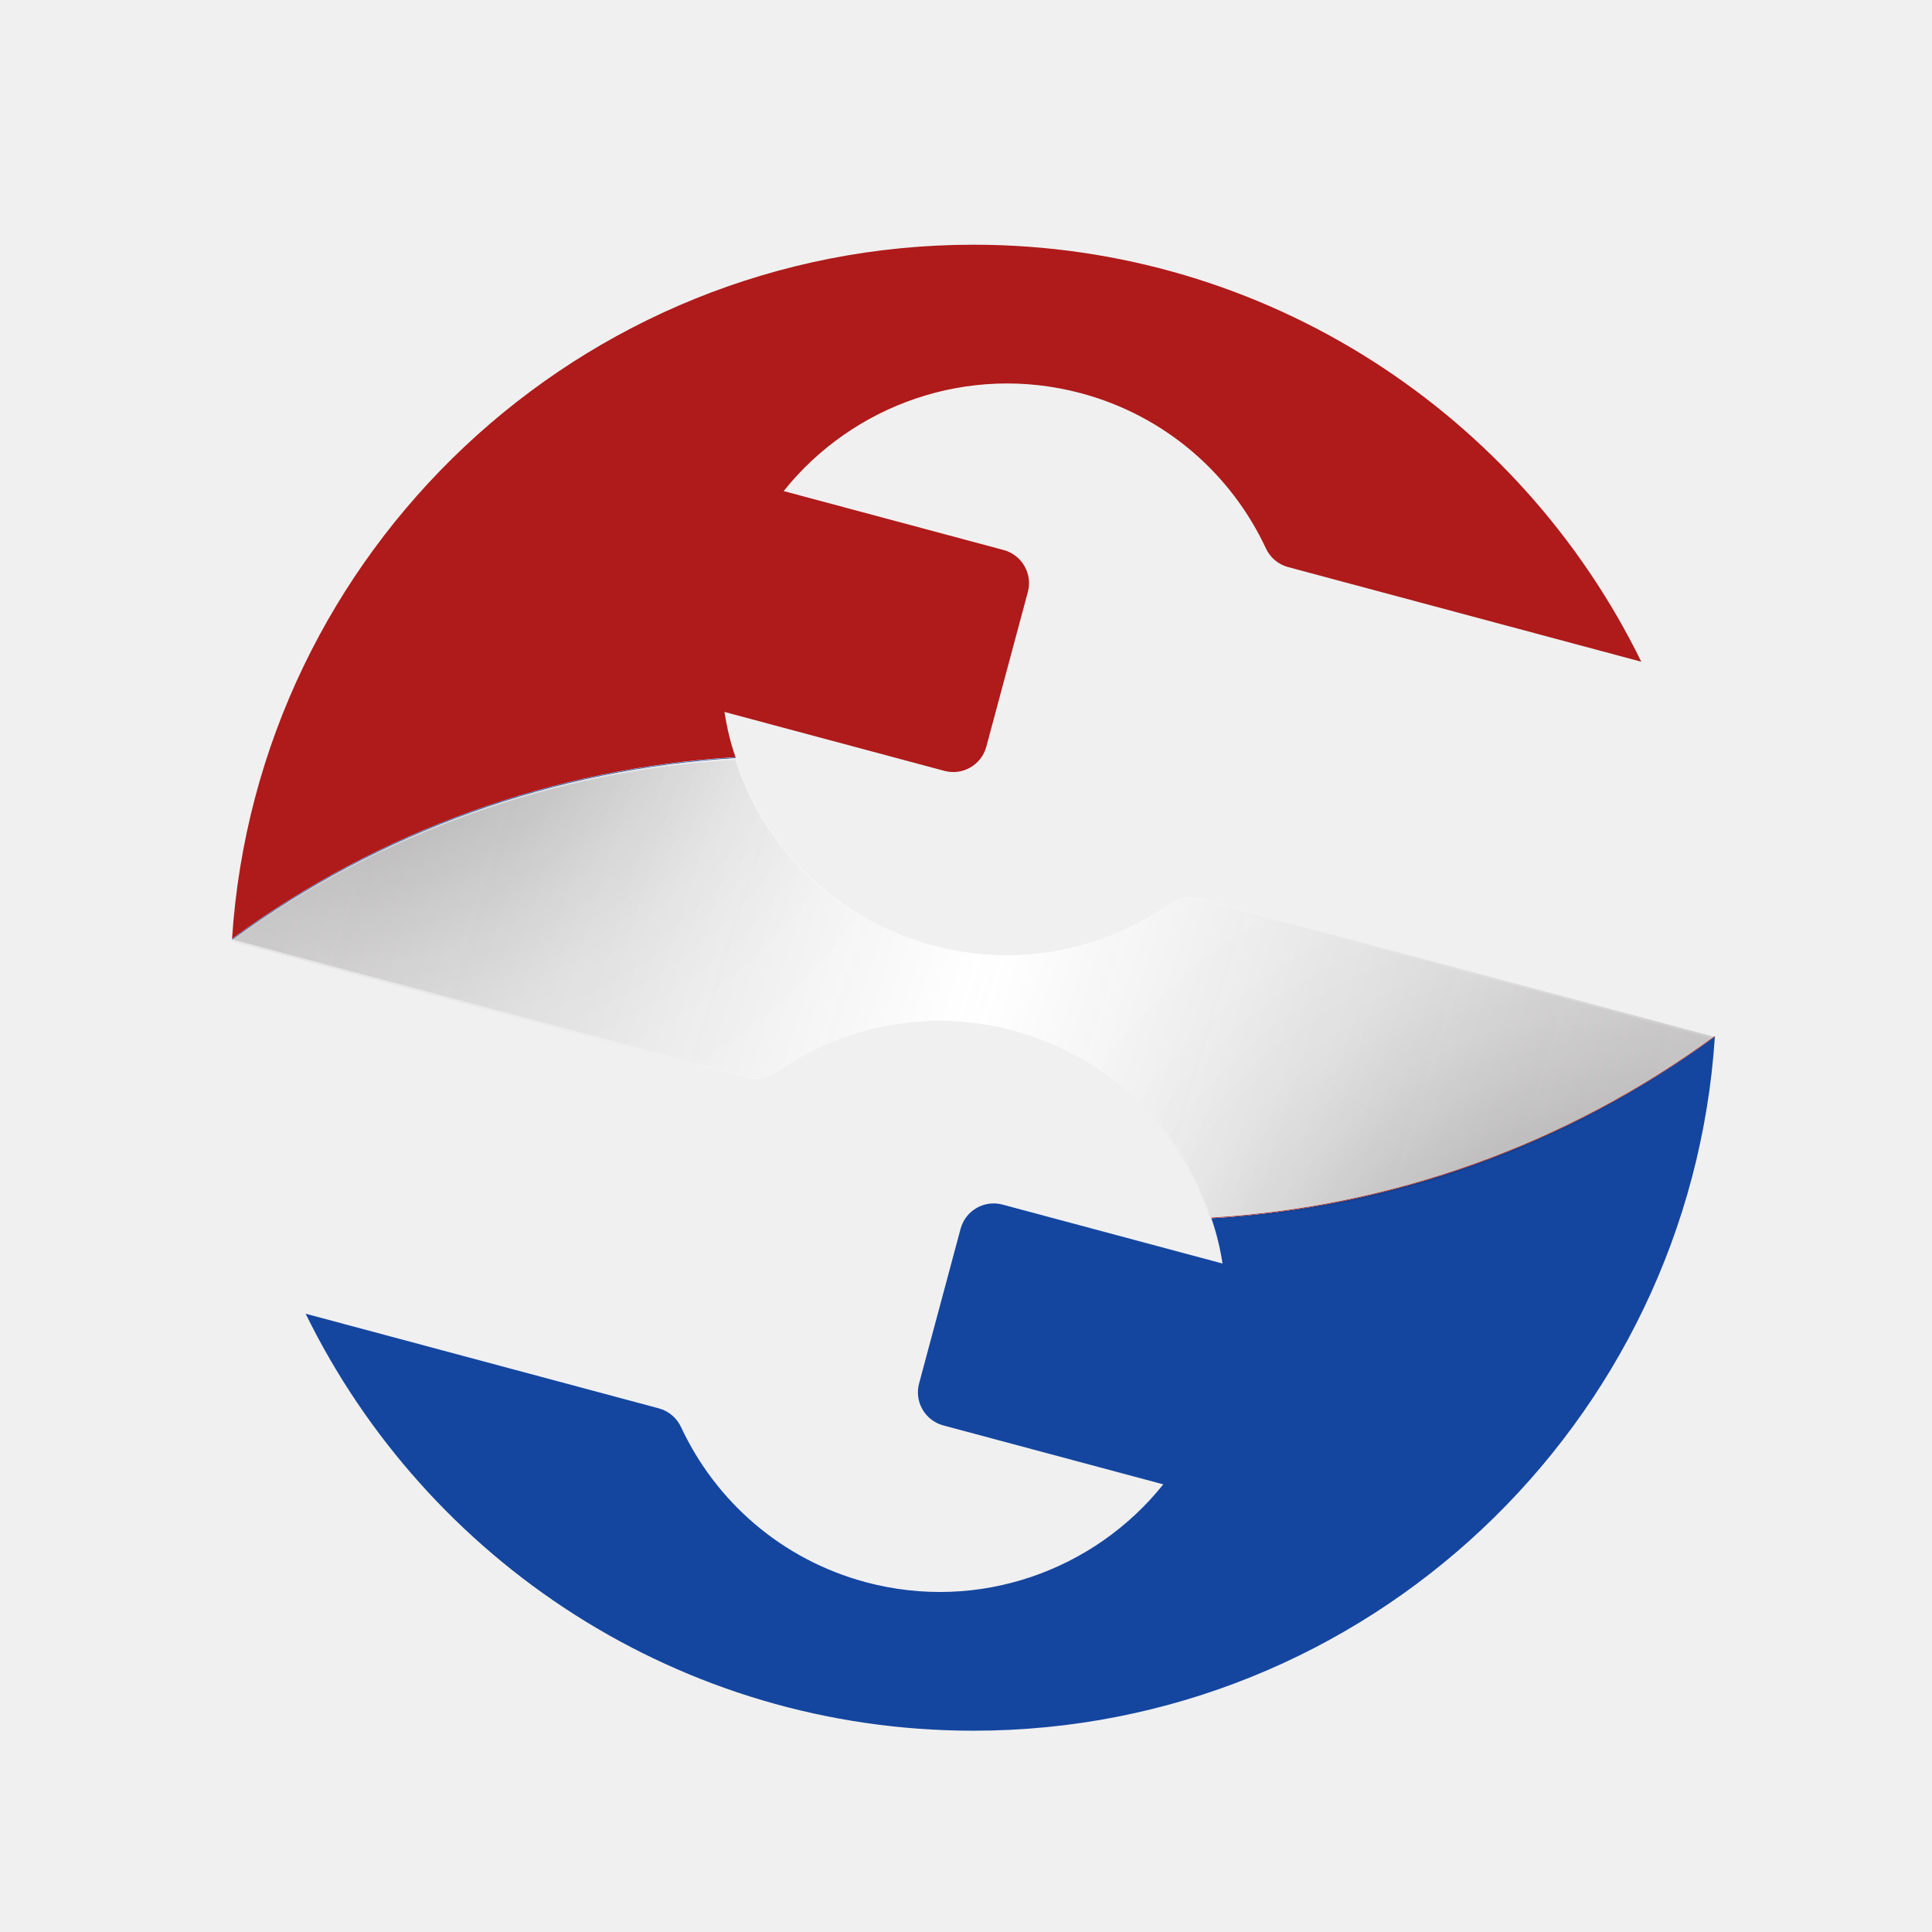
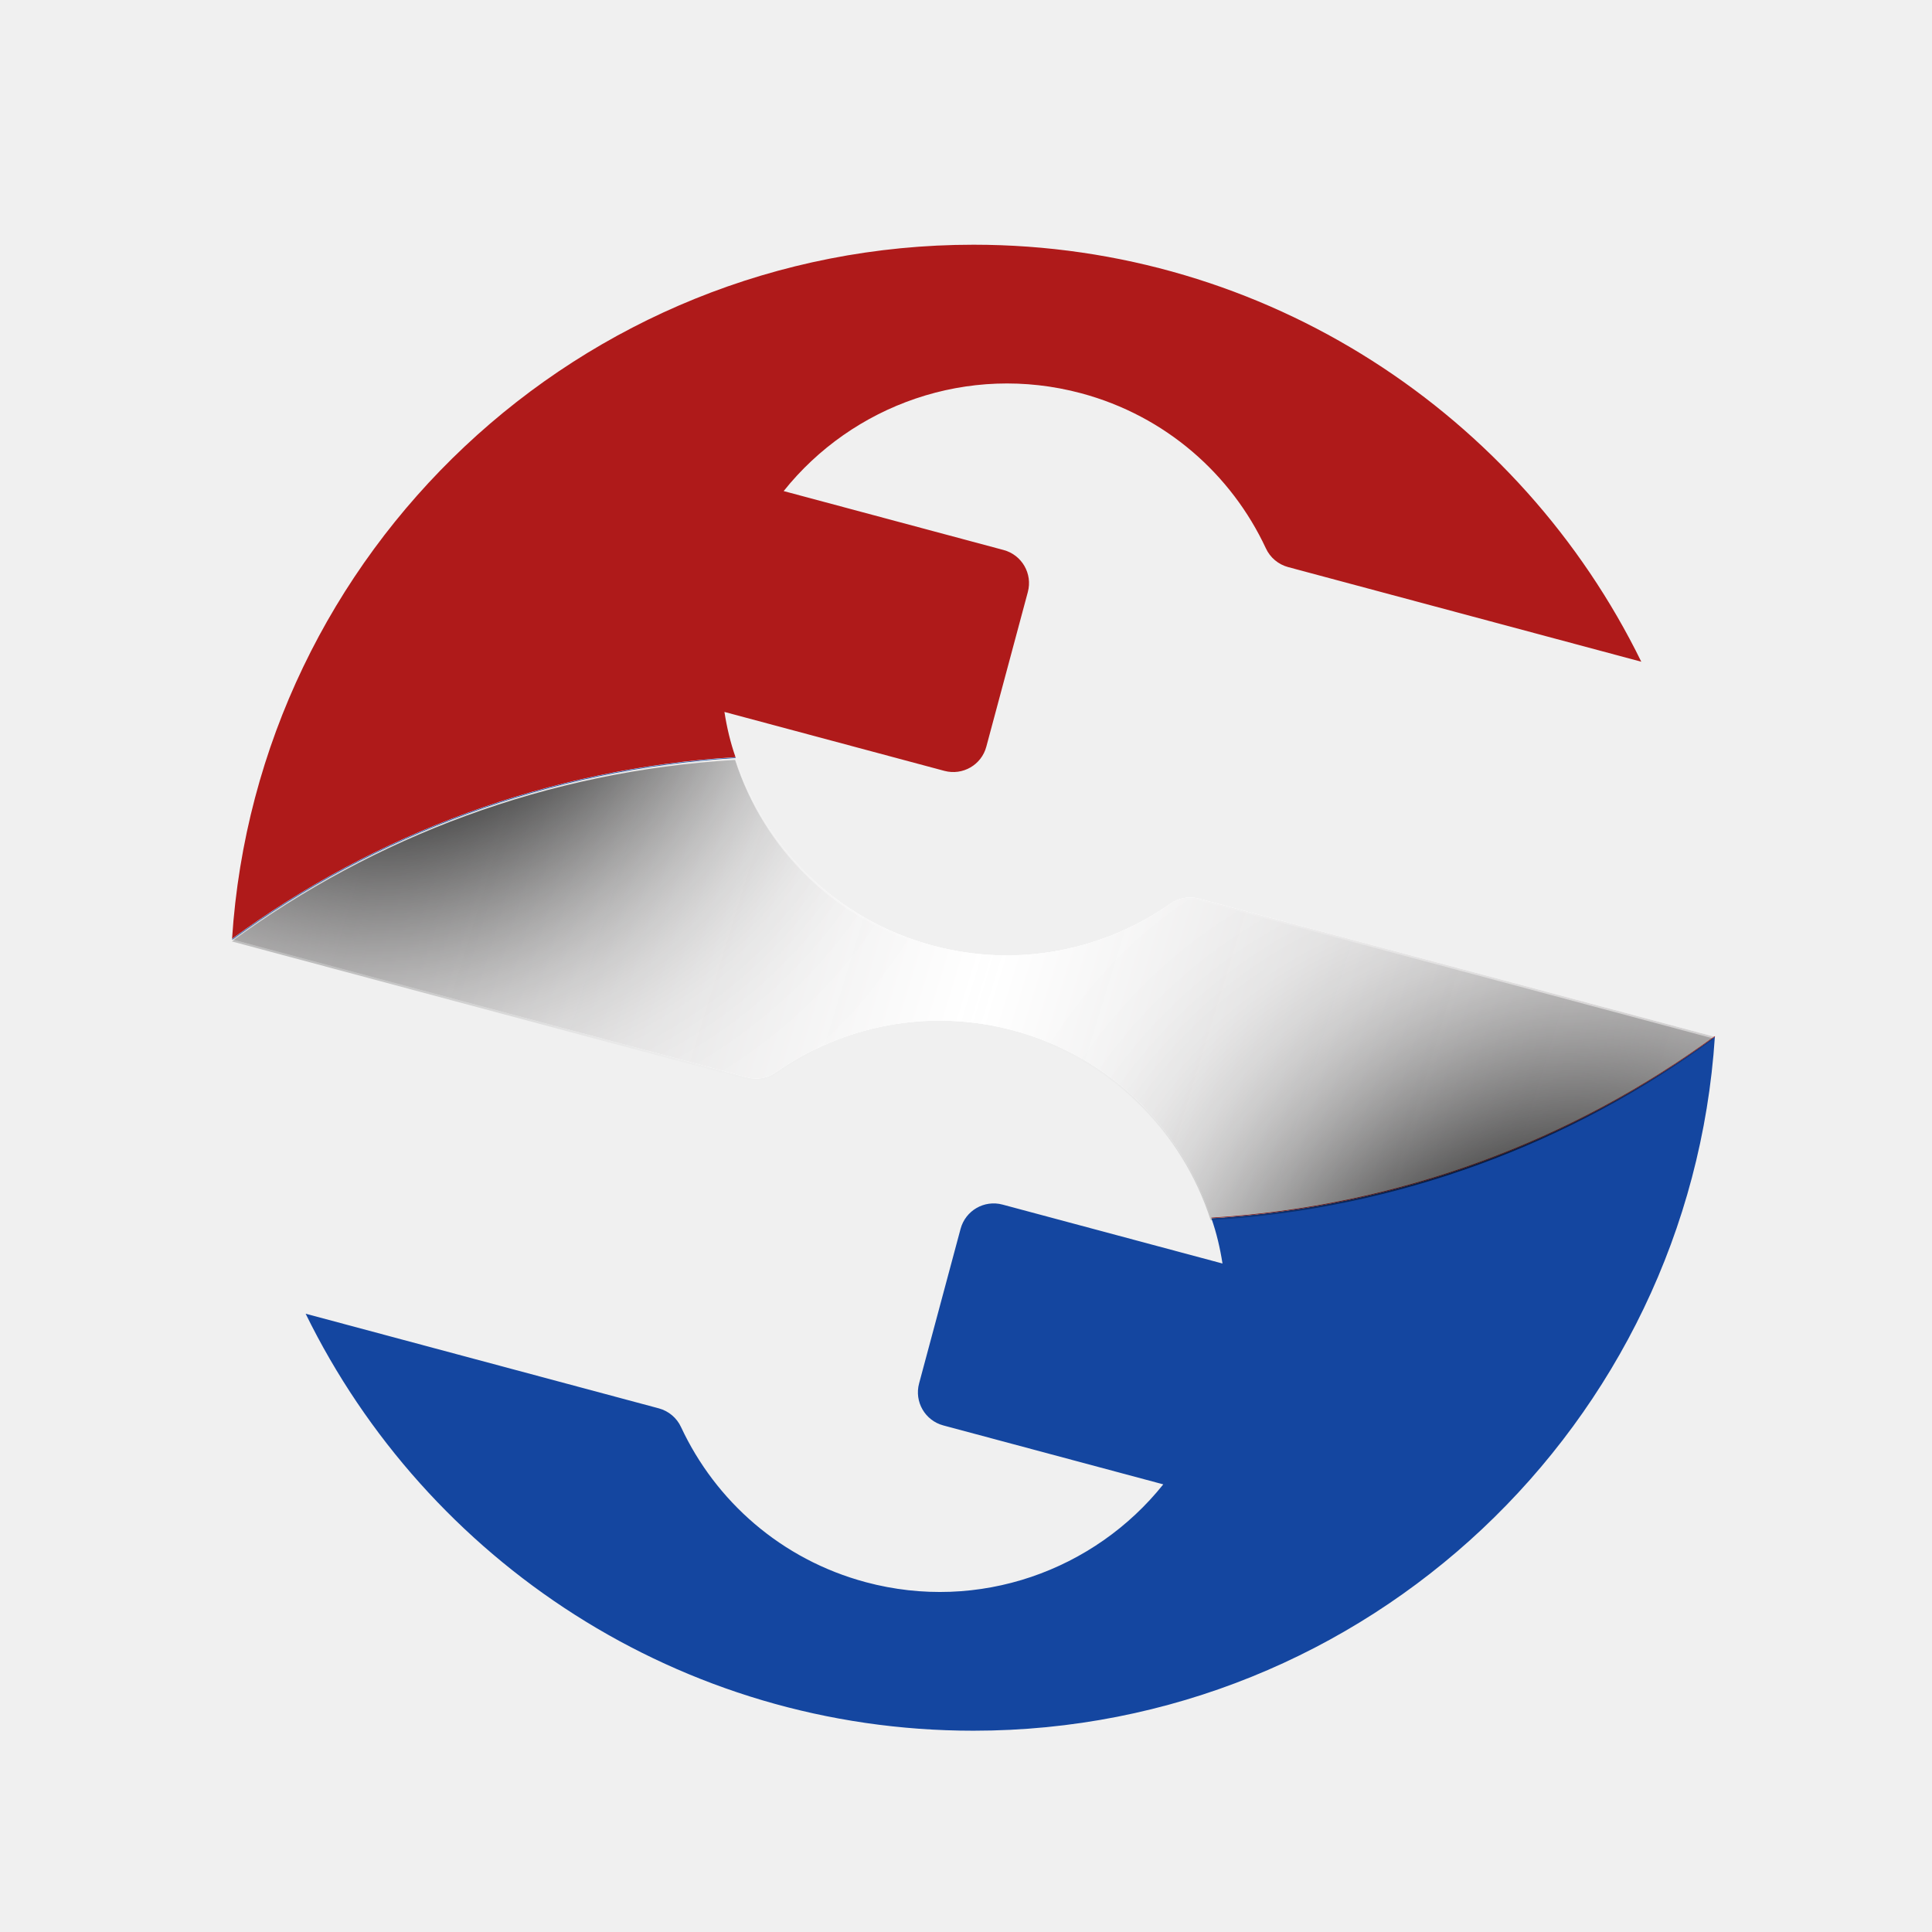
<svg xmlns="http://www.w3.org/2000/svg" width="150" height="150" viewBox="0 0 150 150" fill="none">
-   <path fill-rule="evenodd" clip-rule="evenodd" d="M133.142 80.487c-1.962 30.071-27.009 53.885-57.568 53.885-22.767 0-42.462-13.211-51.844-32.376l27.418 7.348c.763.205 1.402.74 1.73 1.46 2.672 5.726 7.767 10.274 14.344 12.037 8.786 2.353 17.76-.916 23.094-7.596 0 0-11.742-3.147-17.077-4.575a2.66 2.66 0 01-1.881-3.261c.87-3.237 2.352-8.765 3.221-12.003a2.66 2.66 0 013.258-1.882l17.077 4.575a19.623 19.623 0 00-.861-3.51 73.45 73.45 0 0039.089-14.102z" fill="#1446A0" />
-   <path fill-rule="evenodd" clip-rule="evenodd" d="M57.089 58.844a22.057 22.057 0 0015.328 14.571c6.577 1.763 13.26.371 18.444-3.246a2.663 2.663 0 012.228-.397c6.852 1.83 39.994 10.712 39.994 10.712a73.249 73.249 0 01-39.071 14.09 22.056 22.056 0 00-15.329-14.57c-6.577-1.763-13.26-.372-18.444 3.244a2.65 2.65 0 01-2.218.399c-6.861-1.831-40.003-10.712-40.003-10.712a73.242 73.242 0 0139.07-14.091z" fill="#fff" />
-   <path fill-rule="evenodd" clip-rule="evenodd" d="M57.088 58.844a22.057 22.057 0 0015.329 14.571c6.577 1.763 13.26.371 18.444-3.246a2.663 2.663 0 012.227-.397c6.853 1.83 39.994 10.712 39.994 10.712a73.243 73.243 0 01-39.07 14.09 22.055 22.055 0 00-15.329-14.57c-6.577-1.763-13.26-.372-18.444 3.245a2.65 2.65 0 01-2.219.398 94628.547 94628.547 0 01-40.003-10.712 73.241 73.241 0 0139.071-14.091z" fill="#fff" />
-   <path fill-rule="evenodd" clip-rule="evenodd" d="M57.088 58.844a22.057 22.057 0 0015.329 14.571c6.577 1.763 13.26.371 18.444-3.246a2.663 2.663 0 012.227-.397c6.853 1.83 39.994 10.712 39.994 10.712a73.243 73.243 0 01-39.07 14.09 22.055 22.055 0 00-15.329-14.57c-6.577-1.763-13.26-.372-18.444 3.245a2.65 2.65 0 01-2.219.398 94628.547 94628.547 0 01-40.003-10.712 73.241 73.241 0 0139.071-14.091z" fill="url(#paint0_linear)" />
-   <path fill-rule="evenodd" clip-rule="evenodd" d="M18.017 72.886C19.98 42.816 45.027 19 75.585 19c22.767 0 42.462 13.212 51.844 32.376l-27.418-7.347a2.663 2.663 0 01-1.73-1.46c-2.672-5.726-7.767-10.274-14.344-12.037-8.787-2.353-17.76.915-23.094 7.595 0 0 11.742 3.148 17.077 4.576a2.662 2.662 0 011.881 3.26c-.87 3.239-2.352 8.766-3.222 12.003a2.655 2.655 0 01-3.257 1.884c-5.325-1.428-17.077-4.576-17.077-4.576.187 1.198.462 2.374.861 3.51a73.448 73.448 0 00-39.089 14.102zM133.154 80.46l-.002.022c-11.085 8.128-24.517 13.235-39.085 14.102l-.017-.043a73.396 73.396 0 0039.071-14.09l.033.01z" fill="#AF1A1A" />
-   <path fill-rule="evenodd" clip-rule="evenodd" d="M57.104 58.809l.018.043a73.396 73.396 0 00-39.071 14.09l-.034-.01.002-.02c11.085-8.129 24.517-13.236 39.085-14.103z" fill="#1446A0" />
-   <mask id="a" maskUnits="userSpaceOnUse" x="18" y="59" width="116" height="36">
-     <path fill-rule="evenodd" clip-rule="evenodd" d="M57.071 59a22.057 22.057 0 0015.328 14.571c6.577 1.763 13.26.371 18.444-3.245a2.663 2.663 0 012.228-.398c6.852 1.83 39.994 10.712 39.994 10.712a73.25 73.25 0 01-39.07 14.091 22.055 22.055 0 00-15.33-14.571c-6.576-1.763-13.26-.371-18.443 3.245a2.65 2.65 0 01-2.219.398C51.143 81.973 18 73.091 18 73.091A73.24 73.24 0 0157.071 59z" fill="red" />
+   <path fill-rule="evenodd" clip-rule="evenodd" d="M133.142 80.487C131.18 110.558 106.133 134.372 75.574 134.372C52.807 134.372 33.112 121.161 23.73 101.996C23.73 101.996 45.662 107.874 51.148 109.344C51.911 109.549 52.55 110.084 52.878 110.804C55.55 116.53 60.645 121.078 67.222 122.841C76.008 125.194 84.982 121.925 90.316 115.245C90.316 115.245 78.574 112.098 73.239 110.67C71.819 110.29 70.976 108.83 71.358 107.409C72.227 104.172 73.71 98.644 74.579 95.406C74.961 93.986 76.417 93.143 77.837 93.524C83.162 94.951 94.914 98.099 94.914 98.099C94.727 96.9 94.452 95.724 94.053 94.59C108.618 93.713 122.056 88.612 133.142 80.487Z" fill="#1446A0" />
+   <path fill-rule="evenodd" clip-rule="evenodd" d="M57.089 58.844C59.307 65.745 64.89 71.4 72.417 73.415C78.994 75.178 85.677 73.786 90.861 70.169C91.509 69.713 92.317 69.566 93.089 69.772C99.941 71.603 133.083 80.484 133.083 80.484C122.006 88.609 108.577 93.71 94.012 94.575C91.793 87.673 86.21 82.018 78.683 80.003C72.106 78.241 65.423 79.632 60.239 83.248C59.592 83.706 58.784 83.851 58.021 83.647C51.16 81.816 18.018 72.935 18.018 72.935C29.095 64.809 42.523 59.708 57.089 58.844Z" fill="white" />
+   <path fill-rule="evenodd" clip-rule="evenodd" d="M57.088 58.844C59.307 65.745 64.89 71.4 72.417 73.415C78.994 75.178 85.677 73.786 90.861 70.169C91.508 69.713 92.316 69.567 93.088 69.772C99.941 71.603 133.082 80.484 133.082 80.484C122.006 88.609 108.577 93.71 94.011 94.575C91.793 87.673 86.21 82.018 78.683 80.004C72.106 78.241 65.423 79.632 60.239 83.249C59.591 83.706 58.784 83.851 58.02 83.647C51.159 81.816 18.017 72.935 18.017 72.935C29.094 64.809 42.523 59.708 57.088 58.844Z" fill="white" />
+   <path fill-rule="evenodd" clip-rule="evenodd" d="M57.088 58.844C59.307 65.745 64.89 71.4 72.417 73.415C78.994 75.178 85.677 73.786 90.861 70.169C91.508 69.713 92.316 69.567 93.088 69.772C99.941 71.603 133.082 80.484 133.082 80.484C122.006 88.609 108.577 93.71 94.011 94.575C91.793 87.673 86.21 82.018 78.683 80.004C72.106 78.241 65.423 79.632 60.239 83.249C59.591 83.706 58.784 83.851 58.02 83.647C51.159 81.816 18.017 72.935 18.017 72.935C29.094 64.809 42.523 59.708 57.088 58.844Z" fill="url(#paint0_linear)" />
+   <path fill-rule="evenodd" clip-rule="evenodd" d="M18.017 72.886C19.979 42.815 45.026 19 75.585 19C98.352 19 118.047 32.212 127.429 51.376C127.429 51.376 105.497 45.498 100.011 44.029C99.248 43.824 98.609 43.288 98.281 42.569C95.609 36.843 90.514 32.295 83.938 30.532C75.15 28.179 66.177 31.447 60.843 38.127C60.843 38.127 72.585 41.275 77.92 42.703C79.34 43.083 80.183 44.544 79.801 45.964C78.931 49.202 77.449 54.729 76.579 57.966C76.207 59.387 74.742 60.23 73.322 59.85C67.997 58.422 56.245 55.274 56.245 55.274C56.431 56.472 56.707 57.648 57.106 58.784C42.541 59.661 29.103 64.761 18.017 72.886Z" fill="#AF1A1A" />
+   <path fill-rule="evenodd" clip-rule="evenodd" d="M133.154 80.46L133.152 80.482C122.067 88.61 108.635 93.717 94.067 94.584L94.049 94.541C108.61 93.667 122.038 88.571 133.121 80.45L133.154 80.46Z" fill="#AF1A1A" />
+   <path fill-rule="evenodd" clip-rule="evenodd" d="M57.104 58.809L57.122 58.852C42.562 59.726 29.134 64.822 18.051 72.943L18.017 72.933L18.019 72.911C29.104 64.783 42.536 59.676 57.104 58.809Z" fill="#1446A0" />
+   <mask id="mask0" mask-type="alpha" maskUnits="userSpaceOnUse" x="18" y="59" width="116" height="36">
+     <path fill-rule="evenodd" clip-rule="evenodd" d="M57.071 59C59.29 65.901 64.873 71.557 72.399 73.571C78.976 75.334 85.66 73.942 90.843 70.326C91.491 69.869 92.299 69.723 93.071 69.928C99.923 71.759 133.065 80.64 133.065 80.64C121.988 88.765 108.559 93.867 93.994 94.731C91.775 87.829 86.192 82.175 78.666 80.16C72.089 78.397 65.405 79.789 60.222 83.405C59.574 83.862 58.766 84.007 58.003 83.803C51.142 81.972 18 73.091 18 73.091C29.077 64.965 42.506 59.864 57.071 59Z" fill="#FF0000" />
  </mask>
-   <g mask="url(#a)">
+   <g mask="url(#mask0)">
    <g filter="url(#filter0_f)">
-       <circle cx="30" cy="44" r="25" fill="#000" />
+       <circle cx="30" cy="44" r="25" fill="black" />
    </g>
    <g filter="url(#filter1_f)">
-       <circle cx="122" cy="110" r="25" fill="#000" />
+       <circle cx="122" cy="110" r="25" fill="black" />
    </g>
  </g>
  <defs>
    <filter id="filter0_f" x="-15" y="-1" width="90" height="90" filterUnits="userSpaceOnUse" color-interpolation-filters="sRGB">
      <feFlood flood-opacity="0" result="BackgroundImageFix" />
-       <feBlend in="SourceGraphic" in2="BackgroundImageFix" result="shape" />
+       <feBlend mode="normal" in="SourceGraphic" in2="BackgroundImageFix" result="shape" />
      <feGaussianBlur stdDeviation="10" result="effect1_foregroundBlur" />
    </filter>
    <filter id="filter1_f" x="77" y="65" width="90" height="90" filterUnits="userSpaceOnUse" color-interpolation-filters="sRGB">
      <feFlood flood-opacity="0" result="BackgroundImageFix" />
-       <feBlend in="SourceGraphic" in2="BackgroundImageFix" result="shape" />
+       <feBlend mode="normal" in="SourceGraphic" in2="BackgroundImageFix" result="shape" />
      <feGaussianBlur stdDeviation="10" result="effect1_foregroundBlur" />
    </filter>
    <linearGradient id="paint0_linear" x1="-80.5" y1="28.288" x2="216" y2="119.288" gradientUnits="userSpaceOnUse">
-       <stop stop-color="#170F11" stop-opacity=".5" />
-       <stop offset=".529" stop-color="#fff" stop-opacity=".567" />
-       <stop offset="1" stop-color="#170F11" stop-opacity=".5" />
+       <stop stop-color="#170F11" stop-opacity="0.5" />
+       <stop offset="0.529" stop-color="white" stop-opacity="0.567" />
+       <stop offset="1" stop-color="#170F11" stop-opacity="0.5" />
    </linearGradient>
  </defs>
</svg>
